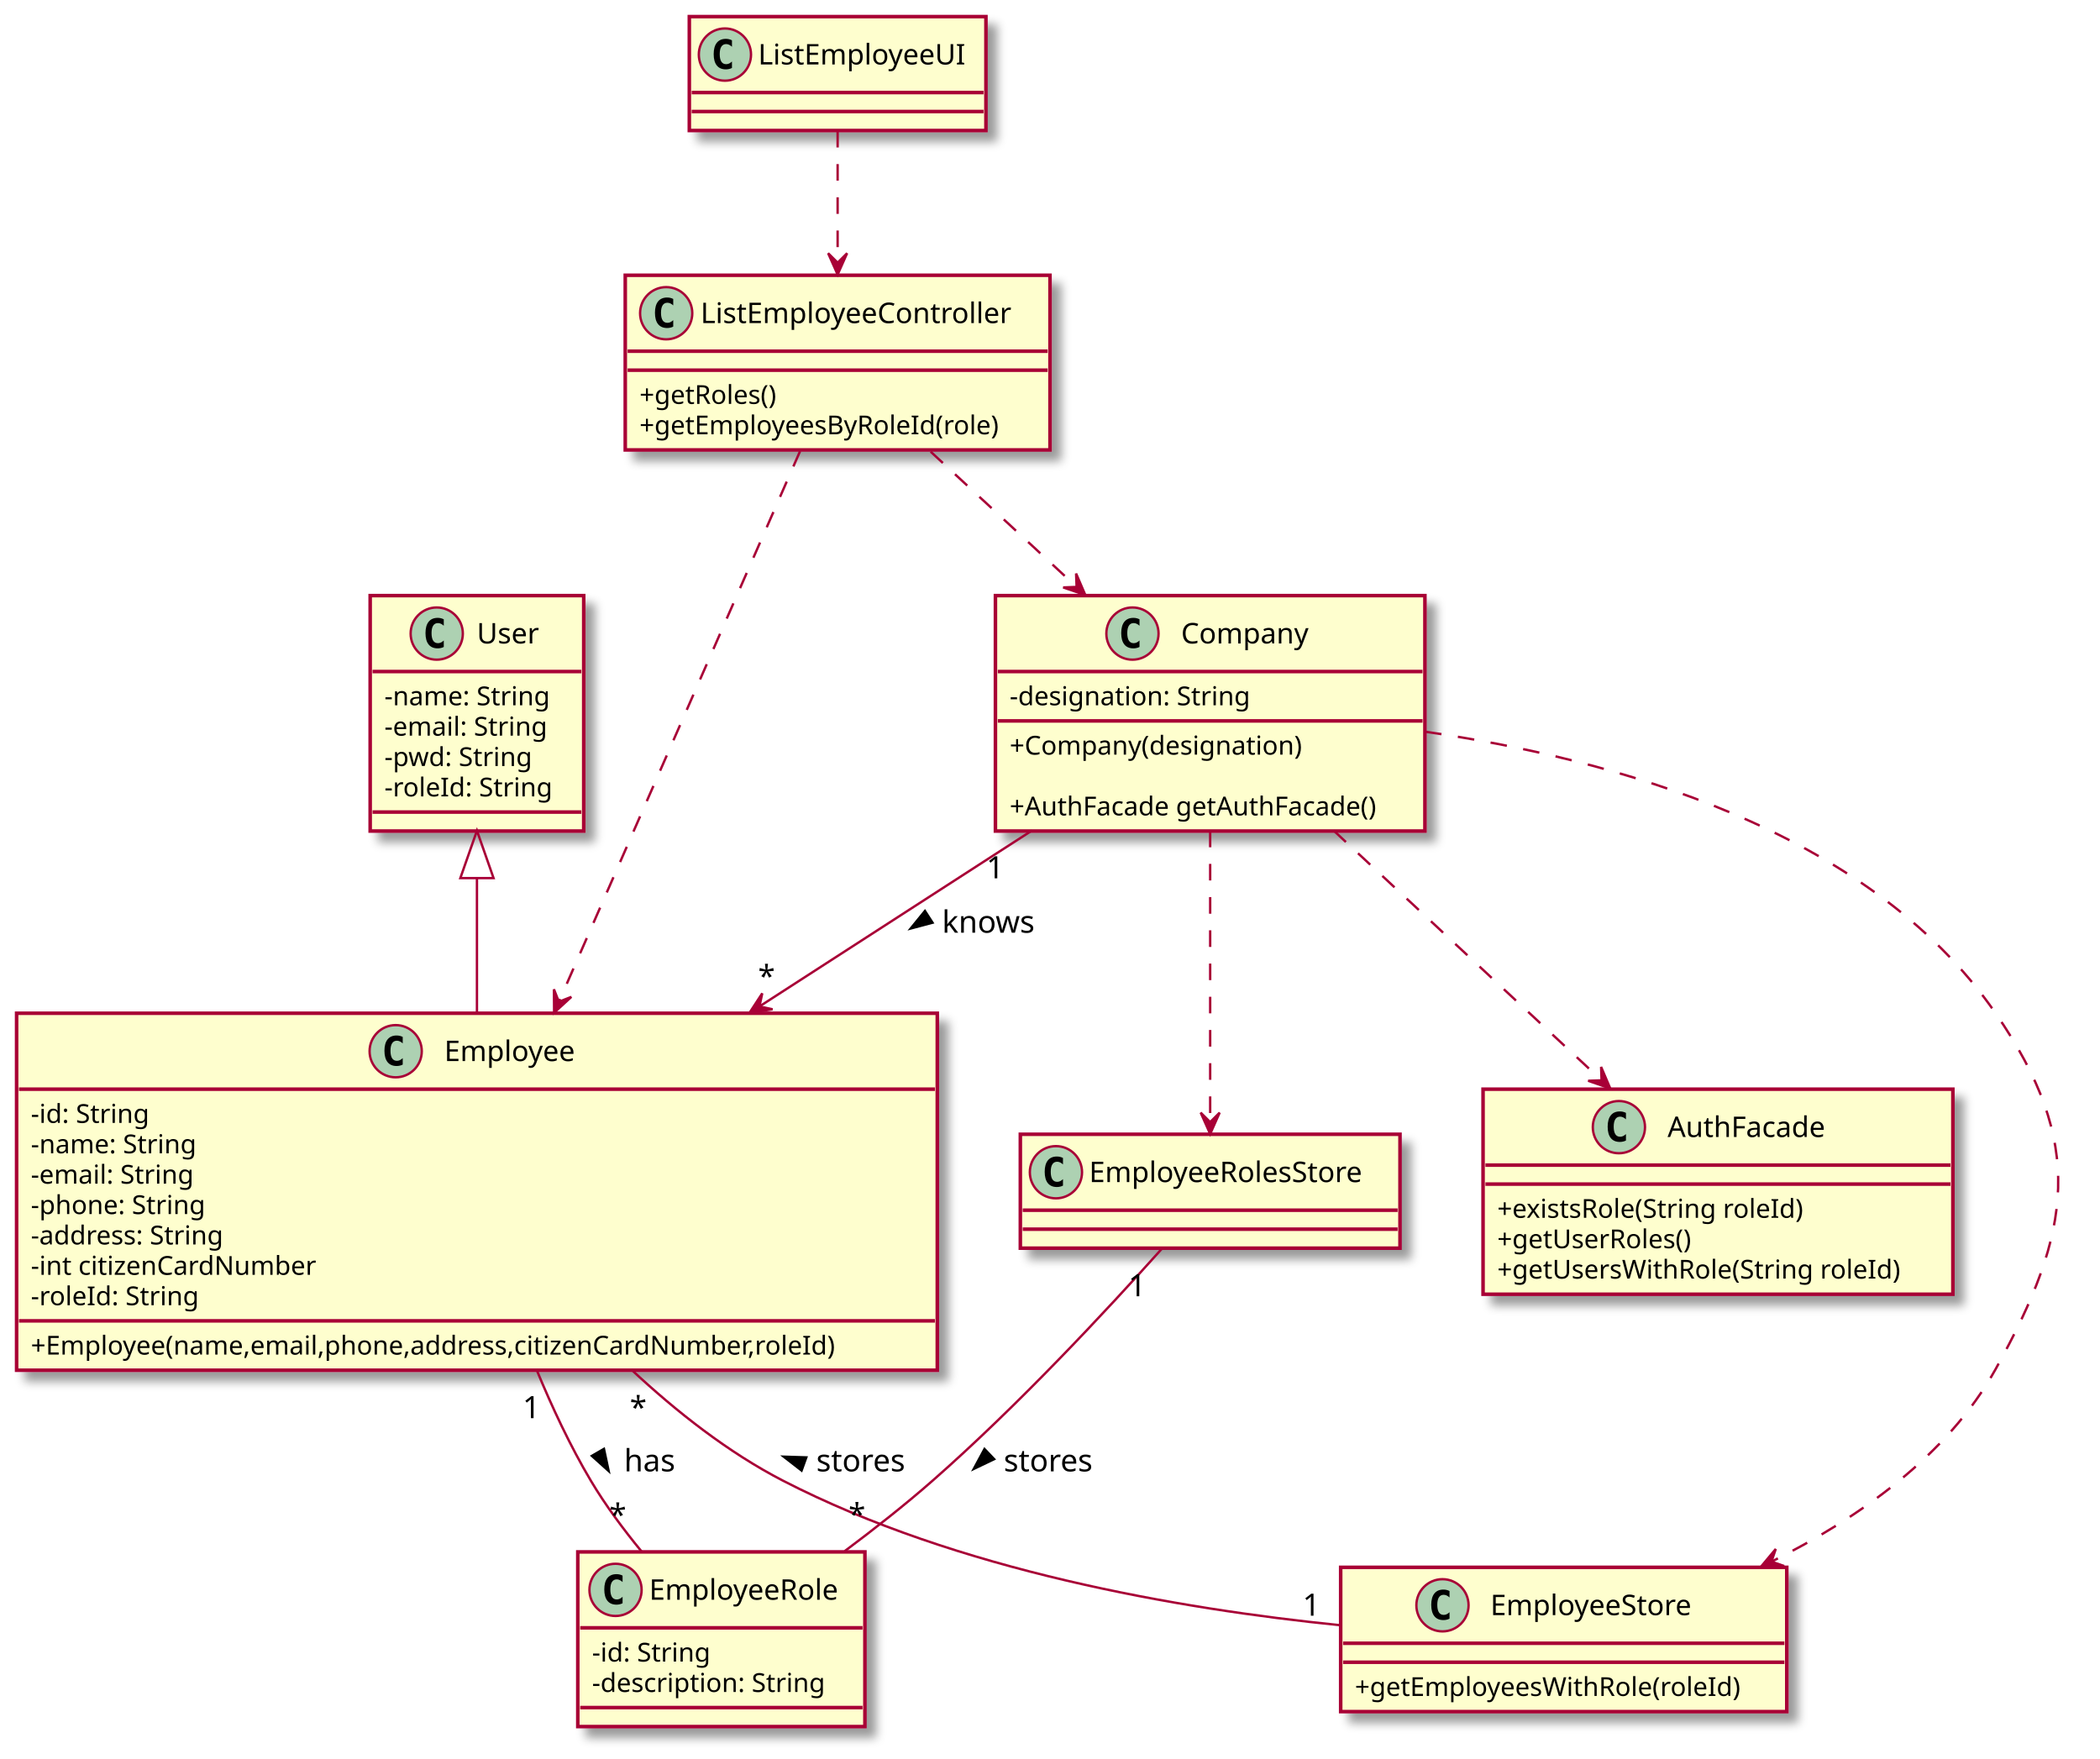
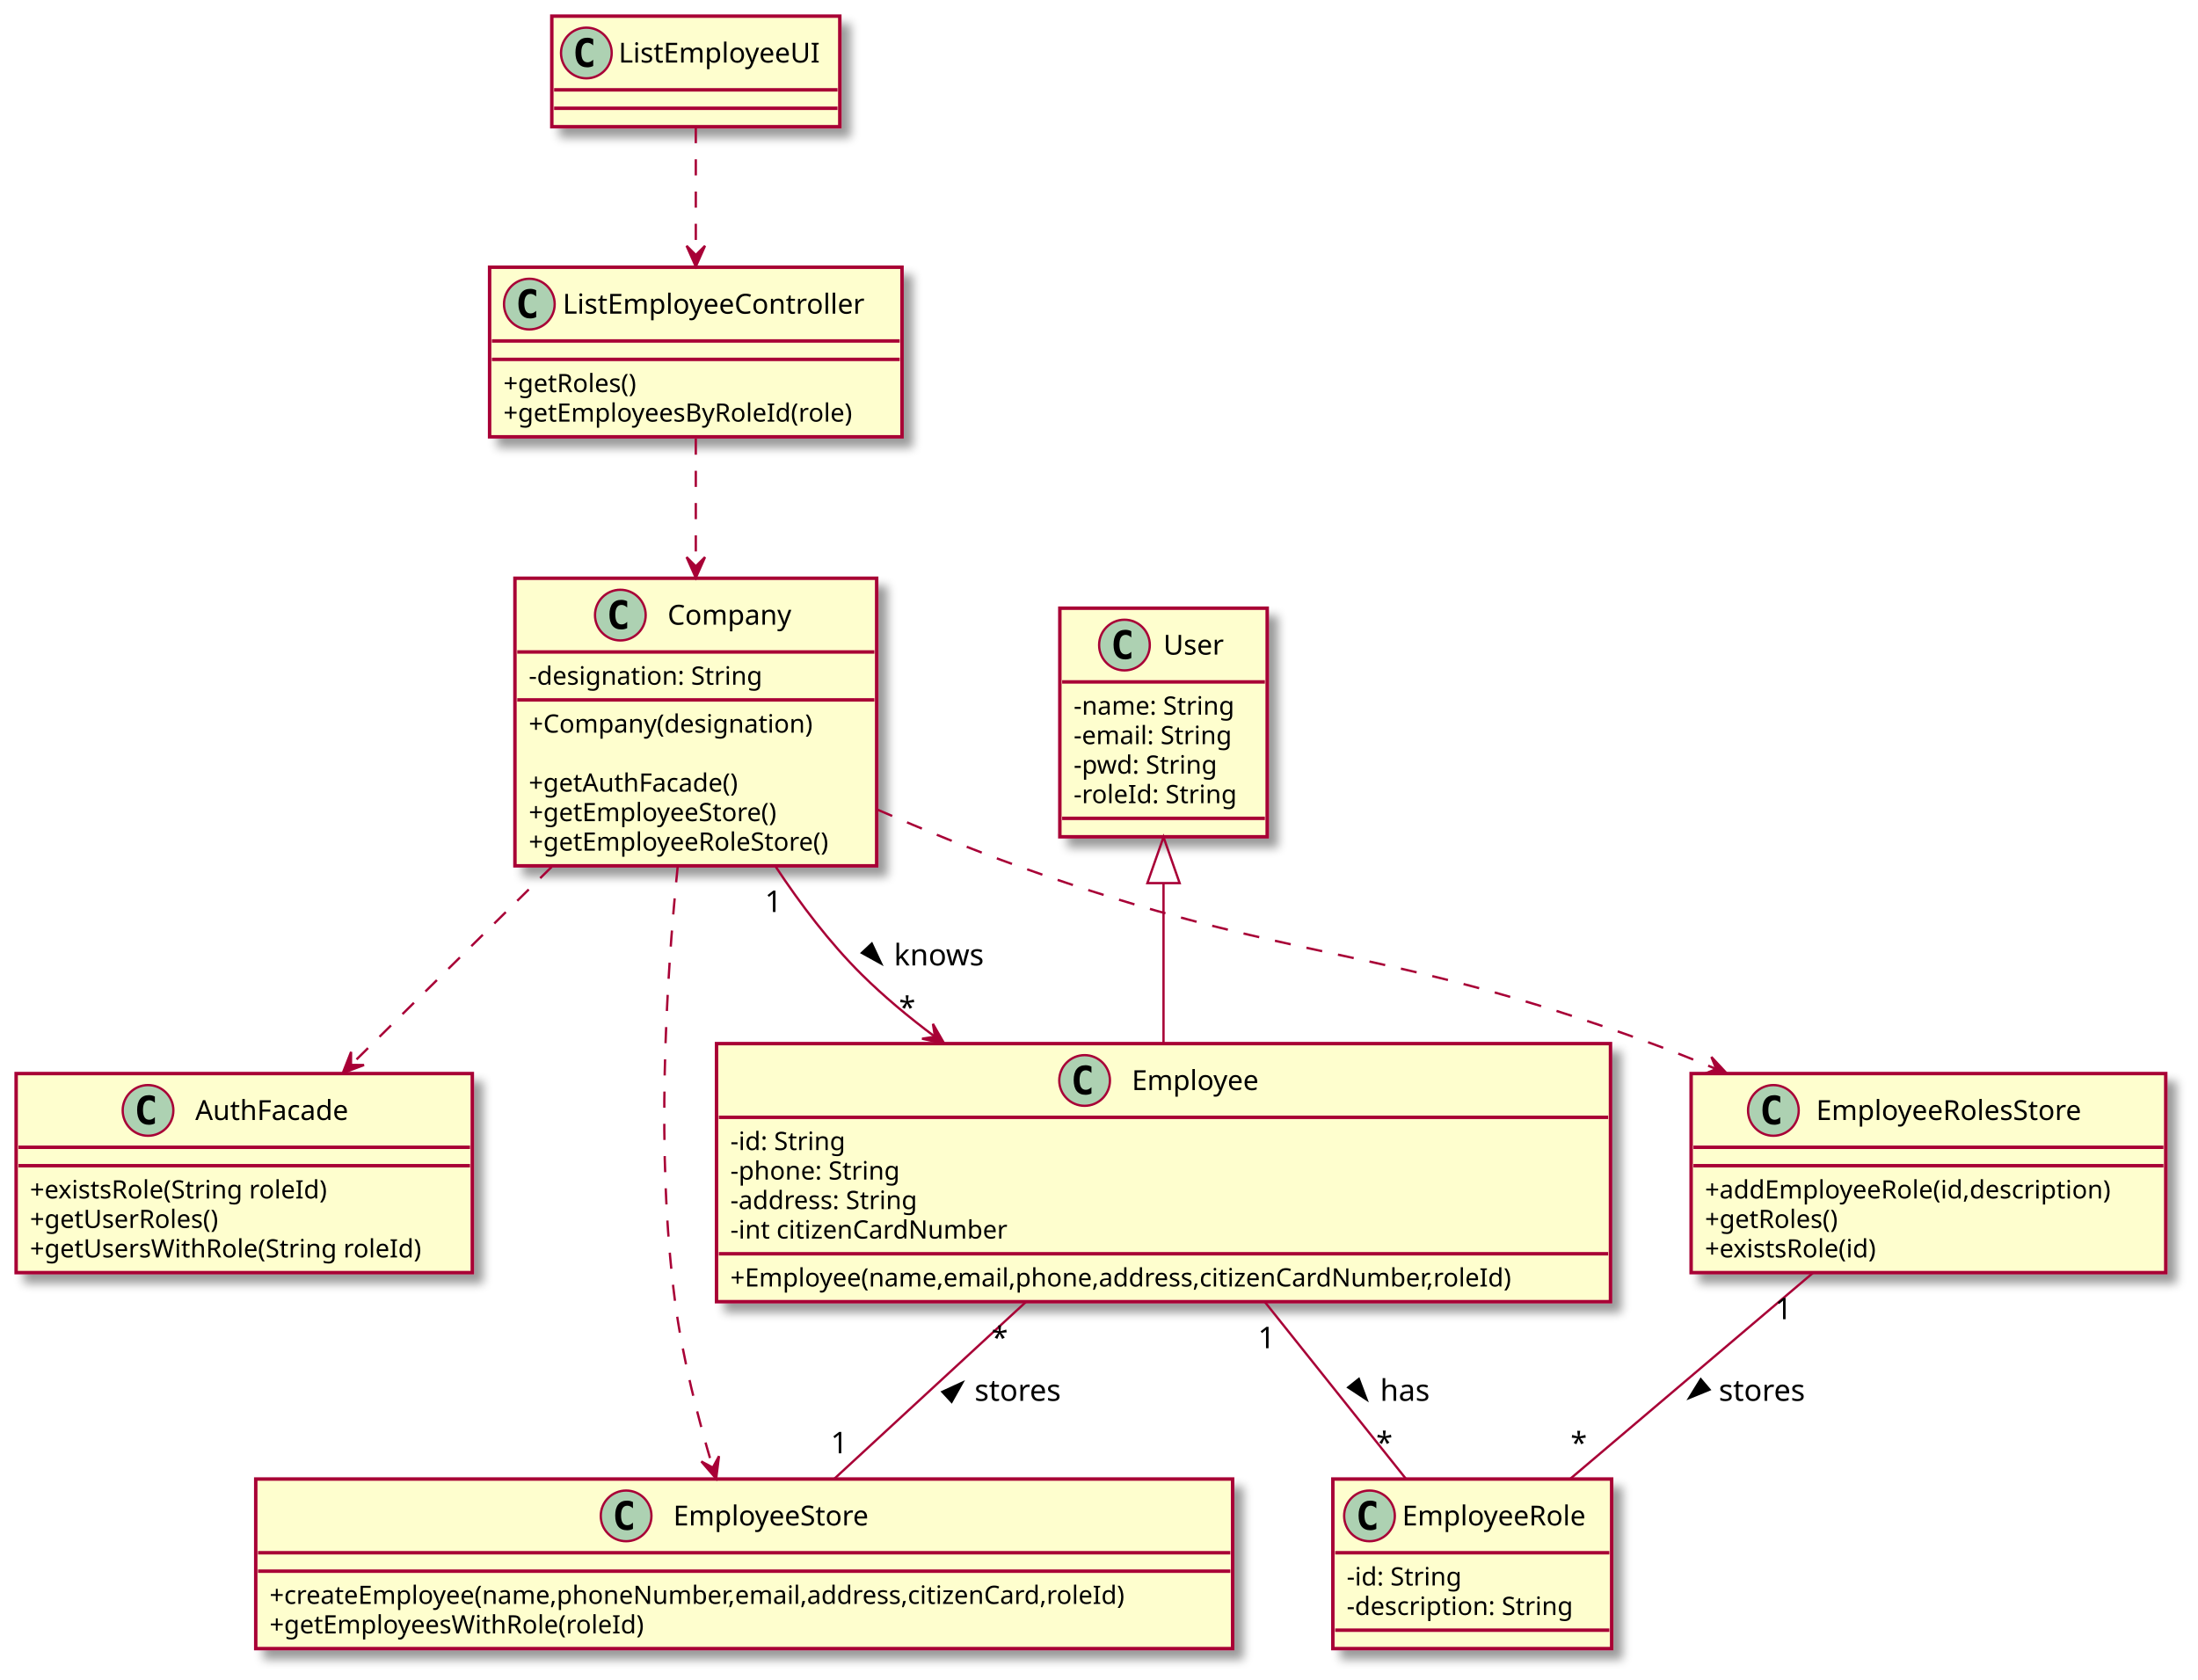
- <svg xmlns="http://www.w3.org/2000/svg" contentScriptType="application/ecmascript" contentStyleType="text/css" height="741px" preserveAspectRatio="none" style="width:885px;height:741px;background:#FFFFFF;" version="1.1" viewBox="0 0 885 741" width="885px" zoomAndPan="magnify">
+ <svg xmlns="http://www.w3.org/2000/svg" contentScriptType="application/ecmascript" contentStyleType="text/css" height="729px" preserveAspectRatio="none" style="width:954px;height:729px;background:#FFFFFF;" version="1.1" viewBox="0 0 954 729" width="954px" zoomAndPan="magnify">
  <defs>
-     <filter height="300%" id="f1ijrbx5csjl1q" width="300%" x="-1" y="-1">
+     <filter height="300%" id="fjy6p8k6f5228" width="300%" x="-1" y="-1">
      <feGaussianBlur result="blurOut" stdDeviation="2.0" />
      <feColorMatrix in="blurOut" result="blurOut2" type="matrix" values="0 0 0 0 0 0 0 0 0 0 0 0 0 0 0 0 0 0 .4 0" />
      <feOffset dx="4.0" dy="4.0" in="blurOut2" result="blurOut3" />
      <feBlend in="SourceGraphic" in2="blurOut3" mode="normal" />
    </filter>
  </defs>
  <g>
-     <rect codeLine="3" fill="#FEFECE" filter="url(#f1ijrbx5csjl1q)" height="99.219" id="User" style="stroke:#A80036;stroke-width:1.5;" width="90" x="156" y="251" />
-     <ellipse cx="184.05" cy="267" fill="#ADD1B2" rx="11" ry="11" style="stroke:#A80036;stroke-width:1.0;" />
-     <path d="M187.019,272.641 Q186.441,272.938 185.8,273.078 Q185.159,273.234 184.456,273.234 Q181.956,273.234 180.628,271.594 Q179.316,269.938 179.316,266.812 Q179.316,263.688 180.628,262.031 Q181.956,260.375 184.456,260.375 Q185.159,260.375 185.8,260.531 Q186.456,260.688 187.019,260.984 L187.019,263.703 Q186.394,263.125 185.8,262.859 Q185.206,262.578 184.581,262.578 Q183.238,262.578 182.55,263.656 Q181.863,264.719 181.863,266.812 Q181.863,268.906 182.55,269.984 Q183.238,271.047 184.581,271.047 Q185.206,271.047 185.8,270.781 Q186.394,270.5 187.019,269.922 L187.019,272.641 Z " fill="#000000" />
-     <text fill="#000000" font-family="sans-serif" font-size="12" lengthAdjust="spacing" textLength="29" x="200.95" y="271.154">User</text>
-     <line style="stroke:#A80036;stroke-width:1.5;" x1="157" x2="245" y1="283" y2="283" />
-     <text fill="#000000" font-family="sans-serif" font-size="11" lengthAdjust="spacing" textLength="78" x="162" y="297.21">-name: String</text>
-     <text fill="#000000" font-family="sans-serif" font-size="11" lengthAdjust="spacing" textLength="77" x="162" y="310.015">-email: String</text>
-     <text fill="#000000" font-family="sans-serif" font-size="11" lengthAdjust="spacing" textLength="69" x="162" y="322.82">-pwd: String</text>
-     <text fill="#000000" font-family="sans-serif" font-size="11" lengthAdjust="spacing" textLength="78" x="162" y="335.625">-roleId: String</text>
-     <line style="stroke:#A80036;stroke-width:1.5;" x1="157" x2="245" y1="342.219" y2="342.219" />
-     <rect codeLine="10" fill="#FEFECE" filter="url(#f1ijrbx5csjl1q)" height="150.438" id="Employee" style="stroke:#A80036;stroke-width:1.5;" width="388" x="7" y="427" />
-     <ellipse cx="166.75" cy="443" fill="#ADD1B2" rx="11" ry="11" style="stroke:#A80036;stroke-width:1.0;" />
-     <path d="M169.719,448.641 Q169.141,448.938 168.5,449.078 Q167.859,449.234 167.156,449.234 Q164.656,449.234 163.328,447.594 Q162.016,445.938 162.016,442.812 Q162.016,439.688 163.328,438.031 Q164.656,436.375 167.156,436.375 Q167.859,436.375 168.5,436.531 Q169.156,436.688 169.719,436.984 L169.719,439.703 Q169.094,439.125 168.5,438.859 Q167.906,438.578 167.281,438.578 Q165.938,438.578 165.25,439.656 Q164.562,440.719 164.562,442.812 Q164.562,444.906 165.25,445.984 Q165.938,447.047 167.281,447.047 Q167.906,447.047 168.5,446.781 Q169.094,446.5 169.719,445.922 L169.719,448.641 Z " fill="#000000" />
-     <text fill="#000000" font-family="sans-serif" font-size="12" lengthAdjust="spacing" textLength="60" x="187.25" y="447.154">Employee</text>
-     <line style="stroke:#A80036;stroke-width:1.5;" x1="8" x2="394" y1="459" y2="459" />
-     <text fill="#000000" font-family="sans-serif" font-size="11" lengthAdjust="spacing" textLength="56" x="13" y="473.21">-id: String</text>
-     <text fill="#000000" font-family="sans-serif" font-size="11" lengthAdjust="spacing" textLength="78" x="13" y="486.015">-name: String</text>
-     <text fill="#000000" font-family="sans-serif" font-size="11" lengthAdjust="spacing" textLength="77" x="13" y="498.82">-email: String</text>
-     <text fill="#000000" font-family="sans-serif" font-size="11" lengthAdjust="spacing" textLength="81" x="13" y="511.625">-phone: String</text>
-     <text fill="#000000" font-family="sans-serif" font-size="11" lengthAdjust="spacing" textLength="93" x="13" y="524.429">-address: String</text>
-     <text fill="#000000" font-family="sans-serif" font-size="11" lengthAdjust="spacing" textLength="129" x="13" y="537.234">-int citizenCardNumber</text>
-     <text fill="#000000" font-family="sans-serif" font-size="11" lengthAdjust="spacing" textLength="78" x="13" y="550.039">-roleId: String</text>
-     <line style="stroke:#A80036;stroke-width:1.5;" x1="8" x2="394" y1="556.633" y2="556.633" />
-     <text fill="#000000" font-family="sans-serif" font-size="11" lengthAdjust="spacing" textLength="376" x="13" y="570.843">+Employee(name,email,phone,address,citizenCardNumber,roleId)</text>
-     <rect codeLine="22" fill="#FEFECE" filter="url(#f1ijrbx5csjl1q)" height="99.219" id="Company" style="stroke:#A80036;stroke-width:1.5;" width="181" x="419.5" y="251" />
-     <ellipse cx="477.25" cy="267" fill="#ADD1B2" rx="11" ry="11" style="stroke:#A80036;stroke-width:1.0;" />
-     <path d="M480.219,272.641 Q479.641,272.938 479,273.078 Q478.359,273.234 477.656,273.234 Q475.156,273.234 473.828,271.594 Q472.516,269.938 472.516,266.812 Q472.516,263.688 473.828,262.031 Q475.156,260.375 477.656,260.375 Q478.359,260.375 479,260.531 Q479.656,260.688 480.219,260.984 L480.219,263.703 Q479.594,263.125 479,262.859 Q478.406,262.578 477.781,262.578 Q476.438,262.578 475.75,263.656 Q475.062,264.719 475.062,266.812 Q475.062,268.906 475.75,269.984 Q476.438,271.047 477.781,271.047 Q478.406,271.047 479,270.781 Q479.594,270.5 480.219,269.922 L480.219,272.641 Z " fill="#000000" />
-     <text fill="#000000" font-family="sans-serif" font-size="12" lengthAdjust="spacing" textLength="57" x="497.75" y="271.154">Company</text>
-     <line style="stroke:#A80036;stroke-width:1.5;" x1="420.5" x2="599.5" y1="283" y2="283" />
-     <text fill="#000000" font-family="sans-serif" font-size="11" lengthAdjust="spacing" textLength="112" x="425.5" y="297.21">-designation: String</text>
-     <line style="stroke:#A80036;stroke-width:1.5;" x1="420.5" x2="599.5" y1="303.805" y2="303.805" />
-     <text fill="#000000" font-family="sans-serif" font-size="11" lengthAdjust="spacing" textLength="136" x="425.5" y="318.015">+Company(designation)</text>
-     <text fill="#000000" font-family="sans-serif" font-size="11" lengthAdjust="spacing" textLength="0" x="429.5" y="330.82" />
-     <text fill="#000000" font-family="sans-serif" font-size="11" lengthAdjust="spacing" textLength="169" x="425.5" y="343.625">+AuthFacade getAuthFacade()</text>
-     <rect codeLine="29" fill="#FEFECE" filter="url(#f1ijrbx5csjl1q)" height="86.414" id="AuthFacade" style="stroke:#A80036;stroke-width:1.5;" width="198" x="625" y="459" />
-     <ellipse cx="682.25" cy="475" fill="#ADD1B2" rx="11" ry="11" style="stroke:#A80036;stroke-width:1.0;" />
-     <path d="M685.219,480.641 Q684.641,480.938 684,481.078 Q683.359,481.234 682.656,481.234 Q680.156,481.234 678.828,479.594 Q677.516,477.938 677.516,474.812 Q677.516,471.688 678.828,470.031 Q680.156,468.375 682.656,468.375 Q683.359,468.375 684,468.531 Q684.656,468.688 685.219,468.984 L685.219,471.703 Q684.594,471.125 684,470.859 Q683.406,470.578 682.781,470.578 Q681.438,470.578 680.75,471.656 Q680.062,472.719 680.062,474.812 Q680.062,476.906 680.75,477.984 Q681.438,479.047 682.781,479.047 Q683.406,479.047 684,478.781 Q684.594,478.5 685.219,477.922 L685.219,480.641 Z " fill="#000000" />
-     <text fill="#000000" font-family="sans-serif" font-size="12" lengthAdjust="spacing" textLength="75" x="702.75" y="479.154">AuthFacade</text>
-     <line style="stroke:#A80036;stroke-width:1.5;" x1="626" x2="822" y1="491" y2="491" />
-     <line style="stroke:#A80036;stroke-width:1.5;" x1="626" x2="822" y1="499" y2="499" />
-     <text fill="#000000" font-family="sans-serif" font-size="11" lengthAdjust="spacing" textLength="145" x="631" y="513.21">+existsRole(String roleId)</text>
-     <text fill="#000000" font-family="sans-serif" font-size="11" lengthAdjust="spacing" textLength="93" x="631" y="526.015">+getUserRoles()</text>
-     <text fill="#000000" font-family="sans-serif" font-size="11" lengthAdjust="spacing" textLength="186" x="631" y="538.82">+getUsersWithRole(String roleId)</text>
-     <rect codeLine="35" fill="#FEFECE" filter="url(#f1ijrbx5csjl1q)" height="60.805" id="EmployeeStore" style="stroke:#A80036;stroke-width:1.5;" width="188" x="565" y="660.5" />
-     <ellipse cx="607.9" cy="676.5" fill="#ADD1B2" rx="11" ry="11" style="stroke:#A80036;stroke-width:1.0;" />
-     <path d="M610.869,682.141 Q610.291,682.438 609.65,682.578 Q609.009,682.734 608.306,682.734 Q605.806,682.734 604.478,681.094 Q603.166,679.438 603.166,676.312 Q603.166,673.188 604.478,671.531 Q605.806,669.875 608.306,669.875 Q609.009,669.875 609.65,670.031 Q610.306,670.188 610.869,670.484 L610.869,673.203 Q610.244,672.625 609.65,672.359 Q609.056,672.078 608.431,672.078 Q607.087,672.078 606.4,673.156 Q605.712,674.219 605.712,676.312 Q605.712,678.406 606.4,679.484 Q607.087,680.547 608.431,680.547 Q609.056,680.547 609.65,680.281 Q610.244,680 610.869,679.422 L610.869,682.141 Z " fill="#000000" />
-     <text fill="#000000" font-family="sans-serif" font-size="12" lengthAdjust="spacing" textLength="94" x="628.1" y="680.654">EmployeeStore</text>
-     <line style="stroke:#A80036;stroke-width:1.5;" x1="566" x2="752" y1="692.5" y2="692.5" />
-     <line style="stroke:#A80036;stroke-width:1.5;" x1="566" x2="752" y1="700.5" y2="700.5" />
-     <text fill="#000000" font-family="sans-serif" font-size="11" lengthAdjust="spacing" textLength="176" x="571" y="714.71">+getEmployeesWithRole(roleId)</text>
-     <rect codeLine="39" fill="#FEFECE" filter="url(#f1ijrbx5csjl1q)" height="73.609" id="ListEmployeeController" style="stroke:#A80036;stroke-width:1.5;" width="179" x="263.5" y="116" />
-     <ellipse cx="280.75" cy="132" fill="#ADD1B2" rx="11" ry="11" style="stroke:#A80036;stroke-width:1.0;" />
-     <path d="M283.719,137.641 Q283.141,137.938 282.5,138.078 Q281.859,138.234 281.156,138.234 Q278.656,138.234 277.328,136.594 Q276.016,134.938 276.016,131.812 Q276.016,128.688 277.328,127.031 Q278.656,125.375 281.156,125.375 Q281.859,125.375 282.5,125.531 Q283.156,125.688 283.719,125.984 L283.719,128.703 Q283.094,128.125 282.5,127.859 Q281.906,127.578 281.281,127.578 Q279.938,127.578 279.25,128.656 Q278.562,129.719 278.562,131.812 Q278.562,133.906 279.25,134.984 Q279.938,136.047 281.281,136.047 Q281.906,136.047 282.5,135.781 Q283.094,135.5 283.719,134.922 L283.719,137.641 Z " fill="#000000" />
-     <text fill="#000000" font-family="sans-serif" font-size="12" lengthAdjust="spacing" textLength="142" x="295.25" y="136.154">ListEmployeeController</text>
-     <line style="stroke:#A80036;stroke-width:1.5;" x1="264.5" x2="441.5" y1="148" y2="148" />
-     <line style="stroke:#A80036;stroke-width:1.5;" x1="264.5" x2="441.5" y1="156" y2="156" />
-     <text fill="#000000" font-family="sans-serif" font-size="11" lengthAdjust="spacing" textLength="66" x="269.5" y="170.21">+getRoles()</text>
-     <text fill="#000000" font-family="sans-serif" font-size="11" lengthAdjust="spacing" textLength="167" x="269.5" y="183.015">+getEmployeesByRoleId(role)</text>
-     <rect codeLine="44" fill="#FEFECE" filter="url(#f1ijrbx5csjl1q)" height="73.609" id="EmployeeRole" style="stroke:#A80036;stroke-width:1.5;" width="121" x="243.5" y="654" />
-     <ellipse cx="259.4" cy="670" fill="#ADD1B2" rx="11" ry="11" style="stroke:#A80036;stroke-width:1.0;" />
-     <path d="M262.369,675.641 Q261.791,675.938 261.15,676.078 Q260.509,676.234 259.806,676.234 Q257.306,676.234 255.978,674.594 Q254.666,672.938 254.666,669.812 Q254.666,666.688 255.978,665.031 Q257.306,663.375 259.806,663.375 Q260.509,663.375 261.15,663.531 Q261.806,663.688 262.369,663.984 L262.369,666.703 Q261.744,666.125 261.15,665.859 Q260.556,665.578 259.931,665.578 Q258.587,665.578 257.9,666.656 Q257.212,667.719 257.212,669.812 Q257.212,671.906 257.9,672.984 Q258.587,674.047 259.931,674.047 Q260.556,674.047 261.15,673.781 Q261.744,673.5 262.369,672.922 L262.369,675.641 Z " fill="#000000" />
-     <text fill="#000000" font-family="sans-serif" font-size="12" lengthAdjust="spacing" textLength="87" x="273.6" y="674.154">EmployeeRole</text>
-     <line style="stroke:#A80036;stroke-width:1.5;" x1="244.5" x2="363.5" y1="686" y2="686" />
-     <text fill="#000000" font-family="sans-serif" font-size="11" lengthAdjust="spacing" textLength="56" x="249.5" y="700.21">-id: String</text>
-     <text fill="#000000" font-family="sans-serif" font-size="11" lengthAdjust="spacing" textLength="109" x="249.5" y="713.015">-description: String</text>
-     <line style="stroke:#A80036;stroke-width:1.5;" x1="244.5" x2="363.5" y1="719.609" y2="719.609" />
-     <rect codeLine="49" fill="#FEFECE" filter="url(#f1ijrbx5csjl1q)" height="48" id="ListEmployeeUI" style="stroke:#A80036;stroke-width:1.5;" width="125" x="290.5" y="7" />
-     <ellipse cx="305.5" cy="23" fill="#ADD1B2" rx="11" ry="11" style="stroke:#A80036;stroke-width:1.0;" />
-     <path d="M308.469,28.641 Q307.891,28.938 307.25,29.078 Q306.609,29.234 305.906,29.234 Q303.406,29.234 302.078,27.594 Q300.766,25.938 300.766,22.812 Q300.766,19.688 302.078,18.031 Q303.406,16.375 305.906,16.375 Q306.609,16.375 307.25,16.531 Q307.906,16.688 308.469,16.984 L308.469,19.703 Q307.844,19.125 307.25,18.859 Q306.656,18.578 306.031,18.578 Q304.688,18.578 304,19.656 Q303.312,20.719 303.312,22.812 Q303.312,24.906 304,25.984 Q304.688,27.047 306.031,27.047 Q306.656,27.047 307.25,26.781 Q307.844,26.5 308.469,25.922 L308.469,28.641 Z " fill="#000000" />
-     <text fill="#000000" font-family="sans-serif" font-size="12" lengthAdjust="spacing" textLength="93" x="319.5" y="27.154">ListEmployeeUI</text>
-     <line style="stroke:#A80036;stroke-width:1.5;" x1="291.5" x2="414.5" y1="39" y2="39" />
-     <line style="stroke:#A80036;stroke-width:1.5;" x1="291.5" x2="414.5" y1="47" y2="47" />
-     <rect fill="#FEFECE" filter="url(#f1ijrbx5csjl1q)" height="48" id="EmployeeRolesStore" style="stroke:#A80036;stroke-width:1.5;" width="160" x="430" y="478" />
-     <ellipse cx="445" cy="494" fill="#ADD1B2" rx="11" ry="11" style="stroke:#A80036;stroke-width:1.0;" />
-     <path d="M447.969,499.641 Q447.391,499.938 446.75,500.078 Q446.109,500.234 445.406,500.234 Q442.906,500.234 441.578,498.594 Q440.266,496.938 440.266,493.812 Q440.266,490.688 441.578,489.031 Q442.906,487.375 445.406,487.375 Q446.109,487.375 446.75,487.531 Q447.406,487.688 447.969,487.984 L447.969,490.703 Q447.344,490.125 446.75,489.859 Q446.156,489.578 445.531,489.578 Q444.188,489.578 443.5,490.656 Q442.812,491.719 442.812,493.812 Q442.812,495.906 443.5,496.984 Q444.188,498.047 445.531,498.047 Q446.156,498.047 446.75,497.781 Q447.344,497.5 447.969,496.922 L447.969,499.641 Z " fill="#000000" />
-     <text fill="#000000" font-family="sans-serif" font-size="12" lengthAdjust="spacing" textLength="128" x="459" y="498.154">EmployeeRolesStore</text>
-     <line style="stroke:#A80036;stroke-width:1.5;" x1="431" x2="589" y1="510" y2="510" />
-     <line style="stroke:#A80036;stroke-width:1.5;" x1="431" x2="589" y1="518" y2="518" />
-     <path codeLine="51" d="M353,55.14 C353,70.83 353,92 353,110.55 " fill="none" id="ListEmployeeUI-to-ListEmployeeController" style="stroke:#A80036;stroke-width:1.0;stroke-dasharray:7.0,7.0;" />
-     <polygon fill="#A80036" points="353,115.71,357,106.71,353,110.71,349,106.71,353,115.71" style="stroke:#A80036;stroke-width:1.0;" />
-     <path codeLine="52" d="M337.16,190.15 C313.28,244.68 267.45,349.29 235.6,422.02 " fill="none" id="ListEmployeeController-to-Employee" style="stroke:#A80036;stroke-width:1.0;stroke-dasharray:7.0,7.0;" />
-     <polygon fill="#A80036" points="233.52,426.76,240.784,420.11,235.519,422.177,233.452,416.911,233.52,426.76" style="stroke:#A80036;stroke-width:1.0;" />
-     <path codeLine="53" d="M392.21,190.34 C410.77,207.54 433.27,228.39 453.61,247.24 " fill="none" id="ListEmployeeController-to-Company" style="stroke:#A80036;stroke-width:1.0;stroke-dasharray:7.0,7.0;" />
-     <polygon fill="#A80036" points="457.38,250.74,453.495,241.69,453.712,247.343,448.059,247.56,457.38,250.74" style="stroke:#A80036;stroke-width:1.0;" />
-     <path codeLine="55" d="M562.08,350.05 C596.32,381.97 640.85,423.48 674.55,454.9 " fill="none" id="Company-to-AuthFacade" style="stroke:#A80036;stroke-width:1.0;stroke-dasharray:7.0,7.0;" />
-     <polygon fill="#A80036" points="678.6,458.68,674.751,449.614,674.945,455.268,669.292,455.462,678.6,458.68" style="stroke:#A80036;stroke-width:1.0;" />
-     <path codeLine="56" d="M600.54,308.35 C678.73,319.61 787.32,349.24 841,427 C878.87,481.86 873.4,518.74 841,577 C820.58,613.71 782.76,640.02 746.87,657.96 " fill="none" id="Company-to-EmployeeStore" style="stroke:#A80036;stroke-width:1.0;stroke-dasharray:7.0,7.0;" />
-     <polygon fill="#A80036" points="742.05,660.33,751.891,659.946,746.536,658.122,748.359,652.767,742.05,660.33" style="stroke:#A80036;stroke-width:1.0;" />
-     <path codeLine="57" d="M266.06,577.16 C285.04,594.9 306.93,612.12 330,624 C403.41,661.82 496.39,677.99 564.77,684.89 " fill="none" id="Employee-EmployeeStore" style="stroke:#A80036;stroke-width:1.0;" />
-     <polygon fill="#000000" points="330.296,613.87,337.808,619.703,339.802,614.174,330.296,613.87" style="stroke:#000000;stroke-width:1.0;" />
-     <text fill="#000000" font-family="sans-serif" font-size="13" lengthAdjust="spacing" textLength="40" x="344" y="620.067">stores</text>
-     <text fill="#000000" font-family="sans-serif" font-size="13" lengthAdjust="spacing" textLength="7" x="265.408" y="597.736">*</text>
-     <text fill="#000000" font-family="sans-serif" font-size="13" lengthAdjust="spacing" textLength="8" x="548.942" y="680.885">1</text>
-     <path codeLine="58" d="M434.81,350.05 C400.33,372.3 358.63,399.23 320.05,424.14 " fill="none" id="Company-to-Employee" style="stroke:#A80036;stroke-width:1.0;" />
-     <polygon fill="#A80036" points="315.85,426.85,325.58,425.325,320.049,424.136,321.238,418.606,315.85,426.85" style="stroke:#A80036;stroke-width:1.0;" />
-     <polygon fill="#000000" points="383.799,391.278,392.992,388.841,389.804,383.903,383.799,391.278" style="stroke:#000000;stroke-width:1.0;" />
-     <text fill="#000000" font-family="sans-serif" font-size="13" lengthAdjust="spacing" textLength="39" x="397" y="393.067">knows</text>
-     <text fill="#000000" font-family="sans-serif" font-size="13" lengthAdjust="spacing" textLength="8" x="415.674" y="370.134">1</text>
-     <text fill="#000000" font-family="sans-serif" font-size="13" lengthAdjust="spacing" textLength="7" x="319.463" y="416.025">*</text>
-     <path codeLine="60" d="M489.49,526.4 C466.91,551.63 429.02,592.4 393,624 C381.43,634.15 368.4,644.4 355.95,653.7 " fill="none" id="EmployeeRolesStore-EmployeeRole" style="stroke:#A80036;stroke-width:1.0;" />
-     <polygon fill="#000000" points="410.381,619.016,418.956,614.903,414.9,610.648,410.381,619.016" style="stroke:#000000;stroke-width:1.0;" />
-     <text fill="#000000" font-family="sans-serif" font-size="13" lengthAdjust="spacing" textLength="40" x="423" y="620.067">stores</text>
-     <text fill="#000000" font-family="sans-serif" font-size="13" lengthAdjust="spacing" textLength="8" x="475.516" y="546.259">1</text>
-     <text fill="#000000" font-family="sans-serif" font-size="13" lengthAdjust="spacing" textLength="7" x="357.58" y="642.833">*</text>
-     <path codeLine="61" d="M510,350.05 C510,388.43 510,440.68 510,472.56 " fill="none" id="Company-to-EmployeeRolesStore" style="stroke:#A80036;stroke-width:1.0;stroke-dasharray:7.0,7.0;" />
-     <polygon fill="#A80036" points="510,477.88,514,468.88,510,472.88,506,468.88,510,477.88" style="stroke:#A80036;stroke-width:1.0;" />
-     <path codeLine="62" d="M226.07,577.08 C232.64,593.01 240.34,609.43 249,624 C255.1,634.26 262.75,644.55 270.4,653.85 " fill="none" id="Employee-EmployeeRole" style="stroke:#A80036;stroke-width:1.0;" />
-     <polygon fill="#000000" points="256.5,619.896,254.522,610.594,249.432,613.533,256.5,619.896" style="stroke:#000000;stroke-width:1.0;" />
-     <text fill="#000000" font-family="sans-serif" font-size="13" lengthAdjust="spacing" textLength="23" x="263" y="620.067">has</text>
-     <text fill="#000000" font-family="sans-serif" font-size="13" lengthAdjust="spacing" textLength="8" x="220.243" y="597.647">1</text>
-     <text fill="#000000" font-family="sans-serif" font-size="13" lengthAdjust="spacing" textLength="7" x="256.792" y="643.01">*</text>
-     <path codeLine="64" d="M201,370.24 C201,388.5 201,408.31 201,426.85 " fill="none" id="User-backto-Employee" style="stroke:#A80036;stroke-width:1.0;" />
-     <polygon fill="none" points="194,370.05,201,350.05,208,370.05,194,370.05" style="stroke:#A80036;stroke-width:1.0;" />
+     <rect codeLine="3" fill="#FEFECE" filter="url(#fjy6p8k6f5228)" height="99.219" id="User" style="stroke:#A80036;stroke-width:1.5;" width="90" x="460" y="264" />
+     <ellipse cx="488.05" cy="280" fill="#ADD1B2" rx="11" ry="11" style="stroke:#A80036;stroke-width:1.0;" />
+     <path d="M491.019,285.641 Q490.441,285.938 489.8,286.078 Q489.159,286.234 488.456,286.234 Q485.956,286.234 484.628,284.594 Q483.316,282.938 483.316,279.812 Q483.316,276.688 484.628,275.031 Q485.956,273.375 488.456,273.375 Q489.159,273.375 489.8,273.531 Q490.456,273.688 491.019,273.984 L491.019,276.703 Q490.394,276.125 489.8,275.859 Q489.206,275.578 488.581,275.578 Q487.238,275.578 486.55,276.656 Q485.863,277.719 485.863,279.812 Q485.863,281.906 486.55,282.984 Q487.238,284.047 488.581,284.047 Q489.206,284.047 489.8,283.781 Q490.394,283.5 491.019,282.922 L491.019,285.641 Z " fill="#000000" />
+     <text fill="#000000" font-family="sans-serif" font-size="12" lengthAdjust="spacing" textLength="29" x="504.95" y="284.154">User</text>
+     <line style="stroke:#A80036;stroke-width:1.5;" x1="461" x2="549" y1="296" y2="296" />
+     <text fill="#000000" font-family="sans-serif" font-size="11" lengthAdjust="spacing" textLength="78" x="466" y="310.21">-name: String</text>
+     <text fill="#000000" font-family="sans-serif" font-size="11" lengthAdjust="spacing" textLength="77" x="466" y="323.015">-email: String</text>
+     <text fill="#000000" font-family="sans-serif" font-size="11" lengthAdjust="spacing" textLength="69" x="466" y="335.82">-pwd: String</text>
+     <text fill="#000000" font-family="sans-serif" font-size="11" lengthAdjust="spacing" textLength="78" x="466" y="348.625">-roleId: String</text>
+     <line style="stroke:#A80036;stroke-width:1.5;" x1="461" x2="549" y1="355.219" y2="355.219" />
+     <rect codeLine="10" fill="#FEFECE" filter="url(#fjy6p8k6f5228)" height="112.023" id="Employee" style="stroke:#A80036;stroke-width:1.5;" width="388" x="311" y="453" />
+     <ellipse cx="470.75" cy="469" fill="#ADD1B2" rx="11" ry="11" style="stroke:#A80036;stroke-width:1.0;" />
+     <path d="M473.719,474.641 Q473.141,474.938 472.5,475.078 Q471.859,475.234 471.156,475.234 Q468.656,475.234 467.328,473.594 Q466.016,471.938 466.016,468.812 Q466.016,465.688 467.328,464.031 Q468.656,462.375 471.156,462.375 Q471.859,462.375 472.5,462.531 Q473.156,462.688 473.719,462.984 L473.719,465.703 Q473.094,465.125 472.5,464.859 Q471.906,464.578 471.281,464.578 Q469.938,464.578 469.25,465.656 Q468.562,466.719 468.562,468.812 Q468.562,470.906 469.25,471.984 Q469.938,473.047 471.281,473.047 Q471.906,473.047 472.5,472.781 Q473.094,472.5 473.719,471.922 L473.719,474.641 Z " fill="#000000" />
+     <text fill="#000000" font-family="sans-serif" font-size="12" lengthAdjust="spacing" textLength="60" x="491.25" y="473.154">Employee</text>
+     <line style="stroke:#A80036;stroke-width:1.5;" x1="312" x2="698" y1="485" y2="485" />
+     <text fill="#000000" font-family="sans-serif" font-size="11" lengthAdjust="spacing" textLength="56" x="317" y="499.21">-id: String</text>
+     <text fill="#000000" font-family="sans-serif" font-size="11" lengthAdjust="spacing" textLength="81" x="317" y="512.015">-phone: String</text>
+     <text fill="#000000" font-family="sans-serif" font-size="11" lengthAdjust="spacing" textLength="93" x="317" y="524.82">-address: String</text>
+     <text fill="#000000" font-family="sans-serif" font-size="11" lengthAdjust="spacing" textLength="129" x="317" y="537.625">-int citizenCardNumber</text>
+     <line style="stroke:#A80036;stroke-width:1.5;" x1="312" x2="698" y1="544.219" y2="544.219" />
+     <text fill="#000000" font-family="sans-serif" font-size="11" lengthAdjust="spacing" textLength="376" x="317" y="558.429">+Employee(name,email,phone,address,citizenCardNumber,roleId)</text>
+     <rect codeLine="19" fill="#FEFECE" filter="url(#fjy6p8k6f5228)" height="124.828" id="Company" style="stroke:#A80036;stroke-width:1.5;" width="157" x="223.5" y="251" />
+     <ellipse cx="269.25" cy="267" fill="#ADD1B2" rx="11" ry="11" style="stroke:#A80036;stroke-width:1.0;" />
+     <path d="M272.219,272.641 Q271.641,272.938 271,273.078 Q270.359,273.234 269.656,273.234 Q267.156,273.234 265.828,271.594 Q264.516,269.938 264.516,266.812 Q264.516,263.688 265.828,262.031 Q267.156,260.375 269.656,260.375 Q270.359,260.375 271,260.531 Q271.656,260.688 272.219,260.984 L272.219,263.703 Q271.594,263.125 271,262.859 Q270.406,262.578 269.781,262.578 Q268.438,262.578 267.75,263.656 Q267.062,264.719 267.062,266.812 Q267.062,268.906 267.75,269.984 Q268.438,271.047 269.781,271.047 Q270.406,271.047 271,270.781 Q271.594,270.5 272.219,269.922 L272.219,272.641 Z " fill="#000000" />
+     <text fill="#000000" font-family="sans-serif" font-size="12" lengthAdjust="spacing" textLength="57" x="289.75" y="271.154">Company</text>
+     <line style="stroke:#A80036;stroke-width:1.5;" x1="224.5" x2="379.5" y1="283" y2="283" />
+     <text fill="#000000" font-family="sans-serif" font-size="11" lengthAdjust="spacing" textLength="112" x="229.5" y="297.21">-designation: String</text>
+     <line style="stroke:#A80036;stroke-width:1.5;" x1="224.5" x2="379.5" y1="303.805" y2="303.805" />
+     <text fill="#000000" font-family="sans-serif" font-size="11" lengthAdjust="spacing" textLength="136" x="229.5" y="318.015">+Company(designation)</text>
+     <text fill="#000000" font-family="sans-serif" font-size="11" lengthAdjust="spacing" textLength="0" x="233.5" y="330.82" />
+     <text fill="#000000" font-family="sans-serif" font-size="11" lengthAdjust="spacing" textLength="100" x="229.5" y="343.625">+getAuthFacade()</text>
+     <text fill="#000000" font-family="sans-serif" font-size="11" lengthAdjust="spacing" textLength="121" x="229.5" y="356.429">+getEmployeeStore()</text>
+     <text fill="#000000" font-family="sans-serif" font-size="11" lengthAdjust="spacing" textLength="145" x="229.5" y="369.234">+getEmployeeRoleStore()</text>
+     <rect codeLine="28" fill="#FEFECE" filter="url(#fjy6p8k6f5228)" height="86.414" id="AuthFacade" style="stroke:#A80036;stroke-width:1.5;" width="198" x="7" y="466" />
+     <ellipse cx="64.25" cy="482" fill="#ADD1B2" rx="11" ry="11" style="stroke:#A80036;stroke-width:1.0;" />
+     <path d="M67.219,487.641 Q66.641,487.938 66,488.078 Q65.359,488.234 64.656,488.234 Q62.156,488.234 60.828,486.594 Q59.516,484.938 59.516,481.812 Q59.516,478.688 60.828,477.031 Q62.156,475.375 64.656,475.375 Q65.359,475.375 66,475.531 Q66.656,475.688 67.219,475.984 L67.219,478.703 Q66.594,478.125 66,477.859 Q65.406,477.578 64.781,477.578 Q63.438,477.578 62.75,478.656 Q62.062,479.719 62.062,481.812 Q62.062,483.906 62.75,484.984 Q63.438,486.047 64.781,486.047 Q65.406,486.047 66,485.781 Q66.594,485.5 67.219,484.922 L67.219,487.641 Z " fill="#000000" />
+     <text fill="#000000" font-family="sans-serif" font-size="12" lengthAdjust="spacing" textLength="75" x="84.75" y="486.154">AuthFacade</text>
+     <line style="stroke:#A80036;stroke-width:1.5;" x1="8" x2="204" y1="498" y2="498" />
+     <line style="stroke:#A80036;stroke-width:1.5;" x1="8" x2="204" y1="506" y2="506" />
+     <text fill="#000000" font-family="sans-serif" font-size="11" lengthAdjust="spacing" textLength="145" x="13" y="520.21">+existsRole(String roleId)</text>
+     <text fill="#000000" font-family="sans-serif" font-size="11" lengthAdjust="spacing" textLength="93" x="13" y="533.015">+getUserRoles()</text>
+     <text fill="#000000" font-family="sans-serif" font-size="11" lengthAdjust="spacing" textLength="186" x="13" y="545.82">+getUsersWithRole(String roleId)</text>
+     <rect codeLine="34" fill="#FEFECE" filter="url(#fjy6p8k6f5228)" height="73.609" id="EmployeeStore" style="stroke:#A80036;stroke-width:1.5;" width="424" x="111" y="642" />
+     <ellipse cx="271.75" cy="658" fill="#ADD1B2" rx="11" ry="11" style="stroke:#A80036;stroke-width:1.0;" />
+     <path d="M274.719,663.641 Q274.141,663.938 273.5,664.078 Q272.859,664.234 272.156,664.234 Q269.656,664.234 268.328,662.594 Q267.016,660.938 267.016,657.812 Q267.016,654.688 268.328,653.031 Q269.656,651.375 272.156,651.375 Q272.859,651.375 273.5,651.531 Q274.156,651.688 274.719,651.984 L274.719,654.703 Q274.094,654.125 273.5,653.859 Q272.906,653.578 272.281,653.578 Q270.938,653.578 270.25,654.656 Q269.562,655.719 269.562,657.812 Q269.562,659.906 270.25,660.984 Q270.938,662.047 272.281,662.047 Q272.906,662.047 273.5,661.781 Q274.094,661.5 274.719,660.922 L274.719,663.641 Z " fill="#000000" />
+     <text fill="#000000" font-family="sans-serif" font-size="12" lengthAdjust="spacing" textLength="94" x="292.25" y="662.154">EmployeeStore</text>
+     <line style="stroke:#A80036;stroke-width:1.5;" x1="112" x2="534" y1="674" y2="674" />
+     <line style="stroke:#A80036;stroke-width:1.5;" x1="112" x2="534" y1="682" y2="682" />
+     <text fill="#000000" font-family="sans-serif" font-size="11" lengthAdjust="spacing" textLength="412" x="117" y="696.21">+createEmployee(name,phoneNumber,email,address,citizenCard,roleId)</text>
+     <text fill="#000000" font-family="sans-serif" font-size="11" lengthAdjust="spacing" textLength="176" x="117" y="709.015">+getEmployeesWithRole(roleId)</text>
+     <rect codeLine="39" fill="#FEFECE" filter="url(#fjy6p8k6f5228)" height="73.609" id="ListEmployeeController" style="stroke:#A80036;stroke-width:1.5;" width="179" x="212.5" y="116" />
+     <ellipse cx="229.75" cy="132" fill="#ADD1B2" rx="11" ry="11" style="stroke:#A80036;stroke-width:1.0;" />
+     <path d="M232.719,137.641 Q232.141,137.938 231.5,138.078 Q230.859,138.234 230.156,138.234 Q227.656,138.234 226.328,136.594 Q225.016,134.938 225.016,131.812 Q225.016,128.688 226.328,127.031 Q227.656,125.375 230.156,125.375 Q230.859,125.375 231.5,125.531 Q232.156,125.688 232.719,125.984 L232.719,128.703 Q232.094,128.125 231.5,127.859 Q230.906,127.578 230.281,127.578 Q228.938,127.578 228.25,128.656 Q227.562,129.719 227.562,131.812 Q227.562,133.906 228.25,134.984 Q228.938,136.047 230.281,136.047 Q230.906,136.047 231.5,135.781 Q232.094,135.5 232.719,134.922 L232.719,137.641 Z " fill="#000000" />
+     <text fill="#000000" font-family="sans-serif" font-size="12" lengthAdjust="spacing" textLength="142" x="244.25" y="136.154">ListEmployeeController</text>
+     <line style="stroke:#A80036;stroke-width:1.5;" x1="213.5" x2="390.5" y1="148" y2="148" />
+     <line style="stroke:#A80036;stroke-width:1.5;" x1="213.5" x2="390.5" y1="156" y2="156" />
+     <text fill="#000000" font-family="sans-serif" font-size="11" lengthAdjust="spacing" textLength="66" x="218.5" y="170.21">+getRoles()</text>
+     <text fill="#000000" font-family="sans-serif" font-size="11" lengthAdjust="spacing" textLength="167" x="218.5" y="183.015">+getEmployeesByRoleId(role)</text>
+     <rect codeLine="44" fill="#FEFECE" filter="url(#fjy6p8k6f5228)" height="73.609" id="EmployeeRole" style="stroke:#A80036;stroke-width:1.5;" width="121" x="578.5" y="642" />
+     <ellipse cx="594.4" cy="658" fill="#ADD1B2" rx="11" ry="11" style="stroke:#A80036;stroke-width:1.0;" />
+     <path d="M597.369,663.641 Q596.791,663.938 596.15,664.078 Q595.509,664.234 594.806,664.234 Q592.306,664.234 590.978,662.594 Q589.666,660.938 589.666,657.812 Q589.666,654.688 590.978,653.031 Q592.306,651.375 594.806,651.375 Q595.509,651.375 596.15,651.531 Q596.806,651.688 597.369,651.984 L597.369,654.703 Q596.744,654.125 596.15,653.859 Q595.556,653.578 594.931,653.578 Q593.587,653.578 592.9,654.656 Q592.212,655.719 592.212,657.812 Q592.212,659.906 592.9,660.984 Q593.587,662.047 594.931,662.047 Q595.556,662.047 596.15,661.781 Q596.744,661.5 597.369,660.922 L597.369,663.641 Z " fill="#000000" />
+     <text fill="#000000" font-family="sans-serif" font-size="12" lengthAdjust="spacing" textLength="87" x="608.6" y="662.154">EmployeeRole</text>
+     <line style="stroke:#A80036;stroke-width:1.5;" x1="579.5" x2="698.5" y1="674" y2="674" />
+     <text fill="#000000" font-family="sans-serif" font-size="11" lengthAdjust="spacing" textLength="56" x="584.5" y="688.21">-id: String</text>
+     <text fill="#000000" font-family="sans-serif" font-size="11" lengthAdjust="spacing" textLength="109" x="584.5" y="701.015">-description: String</text>
+     <line style="stroke:#A80036;stroke-width:1.5;" x1="579.5" x2="698.5" y1="707.609" y2="707.609" />
+     <rect codeLine="49" fill="#FEFECE" filter="url(#fjy6p8k6f5228)" height="48" id="ListEmployeeUI" style="stroke:#A80036;stroke-width:1.5;" width="125" x="239.5" y="7" />
+     <ellipse cx="254.5" cy="23" fill="#ADD1B2" rx="11" ry="11" style="stroke:#A80036;stroke-width:1.0;" />
+     <path d="M257.469,28.641 Q256.891,28.938 256.25,29.078 Q255.609,29.234 254.906,29.234 Q252.406,29.234 251.078,27.594 Q249.766,25.938 249.766,22.812 Q249.766,19.688 251.078,18.031 Q252.406,16.375 254.906,16.375 Q255.609,16.375 256.25,16.531 Q256.906,16.688 257.469,16.984 L257.469,19.703 Q256.844,19.125 256.25,18.859 Q255.656,18.578 255.031,18.578 Q253.688,18.578 253,19.656 Q252.312,20.719 252.312,22.812 Q252.312,24.906 253,25.984 Q253.688,27.047 255.031,27.047 Q255.656,27.047 256.25,26.781 Q256.844,26.5 257.469,25.922 L257.469,28.641 Z " fill="#000000" />
+     <text fill="#000000" font-family="sans-serif" font-size="12" lengthAdjust="spacing" textLength="93" x="268.5" y="27.154">ListEmployeeUI</text>
+     <line style="stroke:#A80036;stroke-width:1.5;" x1="240.5" x2="363.5" y1="39" y2="39" />
+     <line style="stroke:#A80036;stroke-width:1.5;" x1="240.5" x2="363.5" y1="47" y2="47" />
+     <rect codeLine="51" fill="#FEFECE" filter="url(#fjy6p8k6f5228)" height="86.414" id="EmployeeRolesStore" style="stroke:#A80036;stroke-width:1.5;" width="206" x="734" y="466" />
+     <ellipse cx="769.7" cy="482" fill="#ADD1B2" rx="11" ry="11" style="stroke:#A80036;stroke-width:1.0;" />
+     <path d="M772.669,487.641 Q772.091,487.938 771.45,488.078 Q770.809,488.234 770.106,488.234 Q767.606,488.234 766.278,486.594 Q764.966,484.938 764.966,481.812 Q764.966,478.688 766.278,477.031 Q767.606,475.375 770.106,475.375 Q770.809,475.375 771.45,475.531 Q772.106,475.688 772.669,475.984 L772.669,478.703 Q772.044,478.125 771.45,477.859 Q770.856,477.578 770.231,477.578 Q768.888,477.578 768.2,478.656 Q767.513,479.719 767.513,481.812 Q767.513,483.906 768.2,484.984 Q768.888,486.047 770.231,486.047 Q770.856,486.047 771.45,485.781 Q772.044,485.5 772.669,484.922 L772.669,487.641 Z " fill="#000000" />
+     <text fill="#000000" font-family="sans-serif" font-size="12" lengthAdjust="spacing" textLength="128" x="788.3" y="486.154">EmployeeRolesStore</text>
+     <line style="stroke:#A80036;stroke-width:1.5;" x1="735" x2="939" y1="498" y2="498" />
+     <line style="stroke:#A80036;stroke-width:1.5;" x1="735" x2="939" y1="506" y2="506" />
+     <text fill="#000000" font-family="sans-serif" font-size="11" lengthAdjust="spacing" textLength="194" x="740" y="520.21">+addEmployeeRole(id,description)</text>
+     <text fill="#000000" font-family="sans-serif" font-size="11" lengthAdjust="spacing" textLength="66" x="740" y="533.015">+getRoles()</text>
+     <text fill="#000000" font-family="sans-serif" font-size="11" lengthAdjust="spacing" textLength="85" x="740" y="545.82">+existsRole(id)</text>
+     <path codeLine="57" d="M302,55.14 C302,70.83 302,92 302,110.55 " fill="none" id="ListEmployeeUI-to-ListEmployeeController" style="stroke:#A80036;stroke-width:1.0;stroke-dasharray:7.0,7.0;" />
+     <polygon fill="#A80036" points="302,115.71,306,106.71,302,110.71,298,106.71,302,115.71" style="stroke:#A80036;stroke-width:1.0;" />
+     <path codeLine="58" d="M302,190.36 C302,206.74 302,226.61 302,245.52 " fill="none" id="ListEmployeeController-to-Company" style="stroke:#A80036;stroke-width:1.0;stroke-dasharray:7.0,7.0;" />
+     <polygon fill="#A80036" points="302,250.83,306,241.83,302,245.83,298,241.83,302,250.83" style="stroke:#A80036;stroke-width:1.0;" />
+     <path codeLine="60" d="M239.45,376.26 C211.26,404.09 178.54,436.38 152.56,462.03 " fill="none" id="Company-to-AuthFacade" style="stroke:#A80036;stroke-width:1.0;stroke-dasharray:7.0,7.0;" />
+     <polygon fill="#A80036" points="148.78,465.77,157.994,462.29,152.337,462.256,152.371,456.599,148.78,465.77" style="stroke:#A80036;stroke-width:1.0;" />
+     <path codeLine="61" d="M294.15,376.02 C289.01,426.89 284.64,500.92 293,565 C296.16,589.22 302.98,615.65 309.32,636.85 " fill="none" id="Company-to-EmployeeStore" style="stroke:#A80036;stroke-width:1.0;stroke-dasharray:7.0,7.0;" />
+     <polygon fill="#A80036" points="310.83,641.84,312.062,632.068,309.387,637.053,304.402,634.378,310.83,641.84" style="stroke:#A80036;stroke-width:1.0;" />
+     <path codeLine="62" d="M445.41,565.01 C418.04,590.27 386.35,619.52 362.07,641.93 " fill="none" id="Employee-EmployeeStore" style="stroke:#A80036;stroke-width:1.0;" />
+     <polygon fill="#000000" points="417.674,600.175,409.034,604.15,413.021,608.47,417.674,600.175" style="stroke:#000000;stroke-width:1.0;" />
+     <text fill="#000000" font-family="sans-serif" font-size="13" lengthAdjust="spacing" textLength="40" x="423" y="608.067">stores</text>
+     <text fill="#000000" font-family="sans-serif" font-size="13" lengthAdjust="spacing" textLength="7" x="430.327" y="585.221">*</text>
+     <text fill="#000000" font-family="sans-serif" font-size="13" lengthAdjust="spacing" textLength="8" x="360.536" y="630.828">1</text>
+     <path codeLine="63" d="M336.62,376.12 C347.38,392.4 360.1,409.24 374,423 C383.61,432.51 394.45,441.54 405.67,449.92 " fill="none" id="Company-to-Employee" style="stroke:#A80036;stroke-width:1.0;" />
+     <polygon fill="#A80036" points="409.82,452.98,404.932,444.43,405.789,450.021,400.198,450.879,409.82,452.98" style="stroke:#A80036;stroke-width:1.0;" />
+     <polygon fill="#000000" points="382.416,418.217,378.382,409.605,374.09,413.62,382.416,418.217" style="stroke:#000000;stroke-width:1.0;" />
+     <text fill="#000000" font-family="sans-serif" font-size="13" lengthAdjust="spacing" textLength="39" x="388" y="419.067">knows</text>
+     <text fill="#000000" font-family="sans-serif" font-size="13" lengthAdjust="spacing" textLength="8" x="331.969" y="395.873">1</text>
+     <text fill="#000000" font-family="sans-serif" font-size="13" lengthAdjust="spacing" textLength="7" x="390.177" y="441.915">*</text>
+     <path codeLine="65" d="M787.29,552.18 C754.76,579.78 712.69,615.47 681.68,641.79 " fill="none" id="EmployeeRolesStore-EmployeeRole" style="stroke:#A80036;stroke-width:1.0;" />
+     <polygon fill="#000000" points="733.188,606.801,741.986,603.19,738.183,598.708,733.188,606.801" style="stroke:#000000;stroke-width:1.0;" />
+     <text fill="#000000" font-family="sans-serif" font-size="13" lengthAdjust="spacing" textLength="40" x="746" y="608.067">stores</text>
+     <text fill="#000000" font-family="sans-serif" font-size="13" lengthAdjust="spacing" textLength="8" x="770.394" y="572.617">1</text>
+     <text fill="#000000" font-family="sans-serif" font-size="13" lengthAdjust="spacing" textLength="7" x="681.659" y="630.939">*</text>
+     <path codeLine="66" d="M380.81,351.43 C400.57,360.05 421.88,368.8 442,376 C561.51,418.74 597.83,409.31 717,453 C726.07,456.33 735.41,460.05 744.68,463.94 " fill="none" id="Company-to-EmployeeRolesStore" style="stroke:#A80036;stroke-width:1.0;stroke-dasharray:7.0,7.0;" />
+     <polygon fill="#A80036" points="749.52,466,742.804,458.796,744.919,464.043,739.672,466.157,749.52,466" style="stroke:#A80036;stroke-width:1.0;" />
+     <path codeLine="67" d="M548.88,565.01 C569.03,590.27 592.36,619.52 610.23,641.93 " fill="none" id="Employee-EmployeeRole" style="stroke:#A80036;stroke-width:1.0;" />
+     <polygon fill="#000000" points="593.118,607.475,589.775,598.572,585.18,602.236,593.118,607.475" style="stroke:#000000;stroke-width:1.0;" />
+     <text fill="#000000" font-family="sans-serif" font-size="13" lengthAdjust="spacing" textLength="23" x="599" y="608.067">has</text>
+     <text fill="#000000" font-family="sans-serif" font-size="13" lengthAdjust="spacing" textLength="8" x="545.99" y="585.221">1</text>
+     <text fill="#000000" font-family="sans-serif" font-size="13" lengthAdjust="spacing" textLength="7" x="597.28" y="630.828">*</text>
+     <path codeLine="69" d="M505,383.41 C505,406.14 505,431.11 505,452.69 " fill="none" id="User-backto-Employee" style="stroke:#A80036;stroke-width:1.0;" />
+     <polygon fill="none" points="498,383.33,505,363.33,512,383.33,498,383.33" style="stroke:#A80036;stroke-width:1.0;" />
  </g>
</svg>
